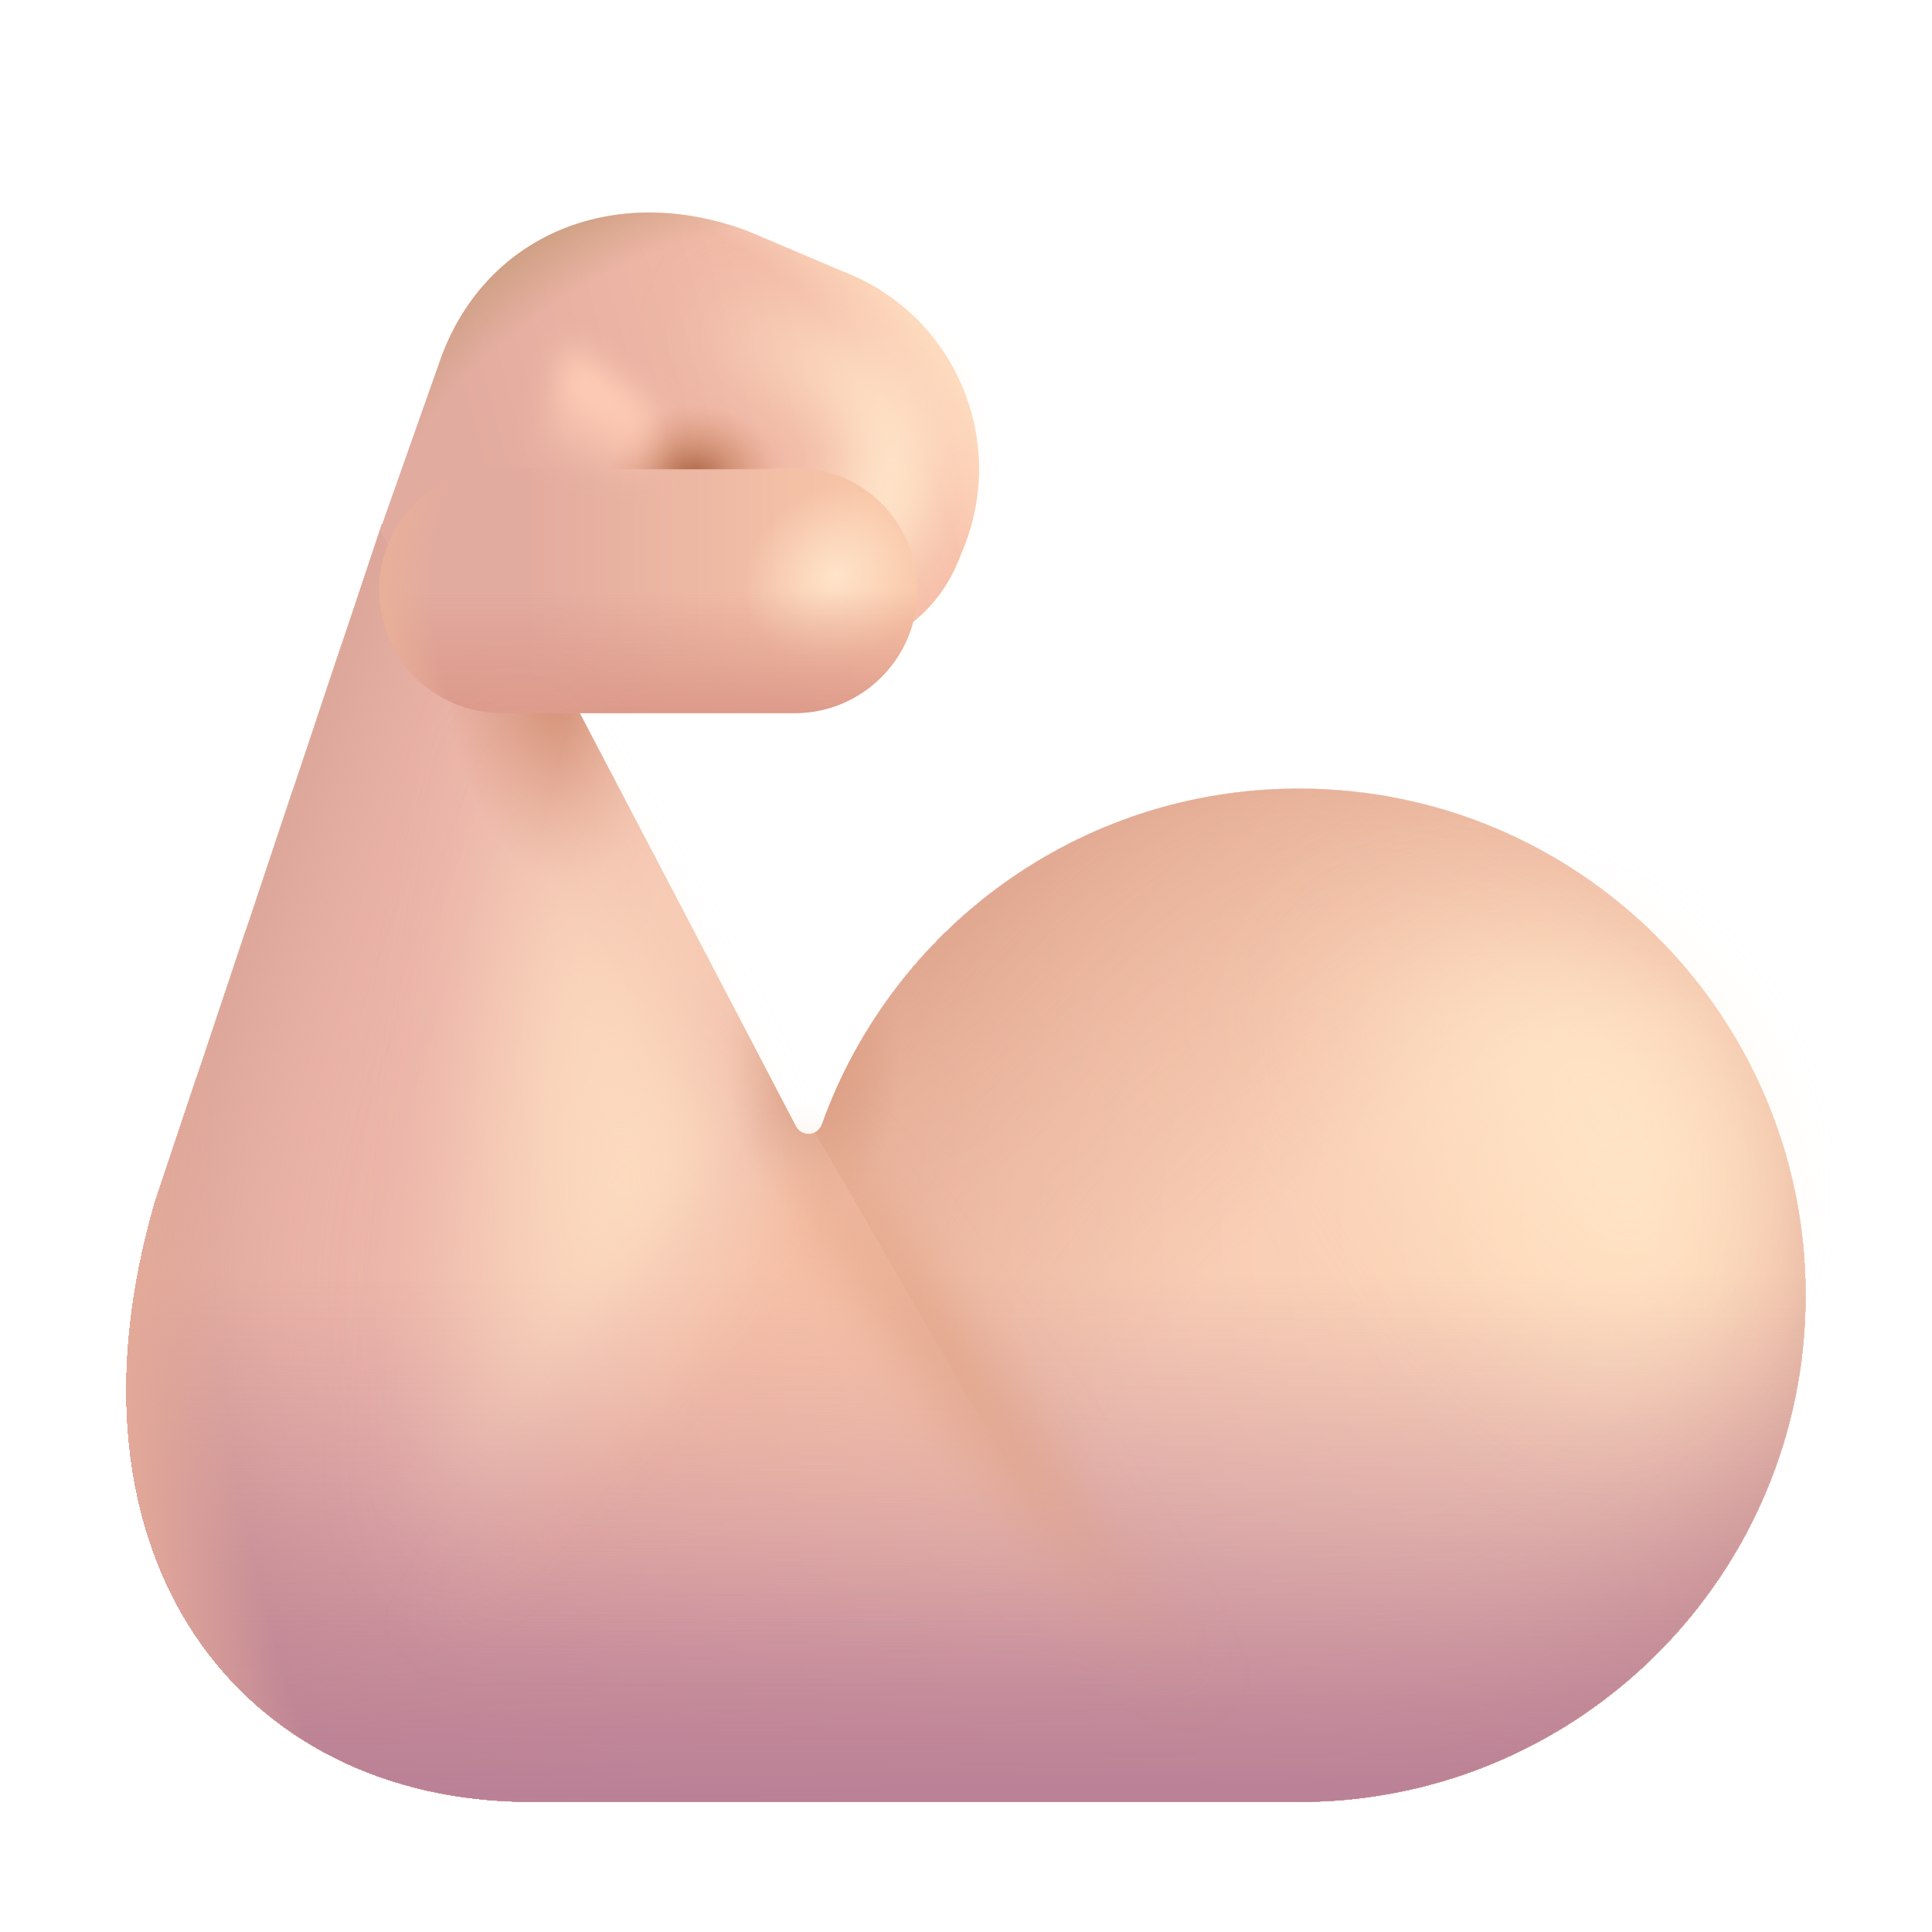
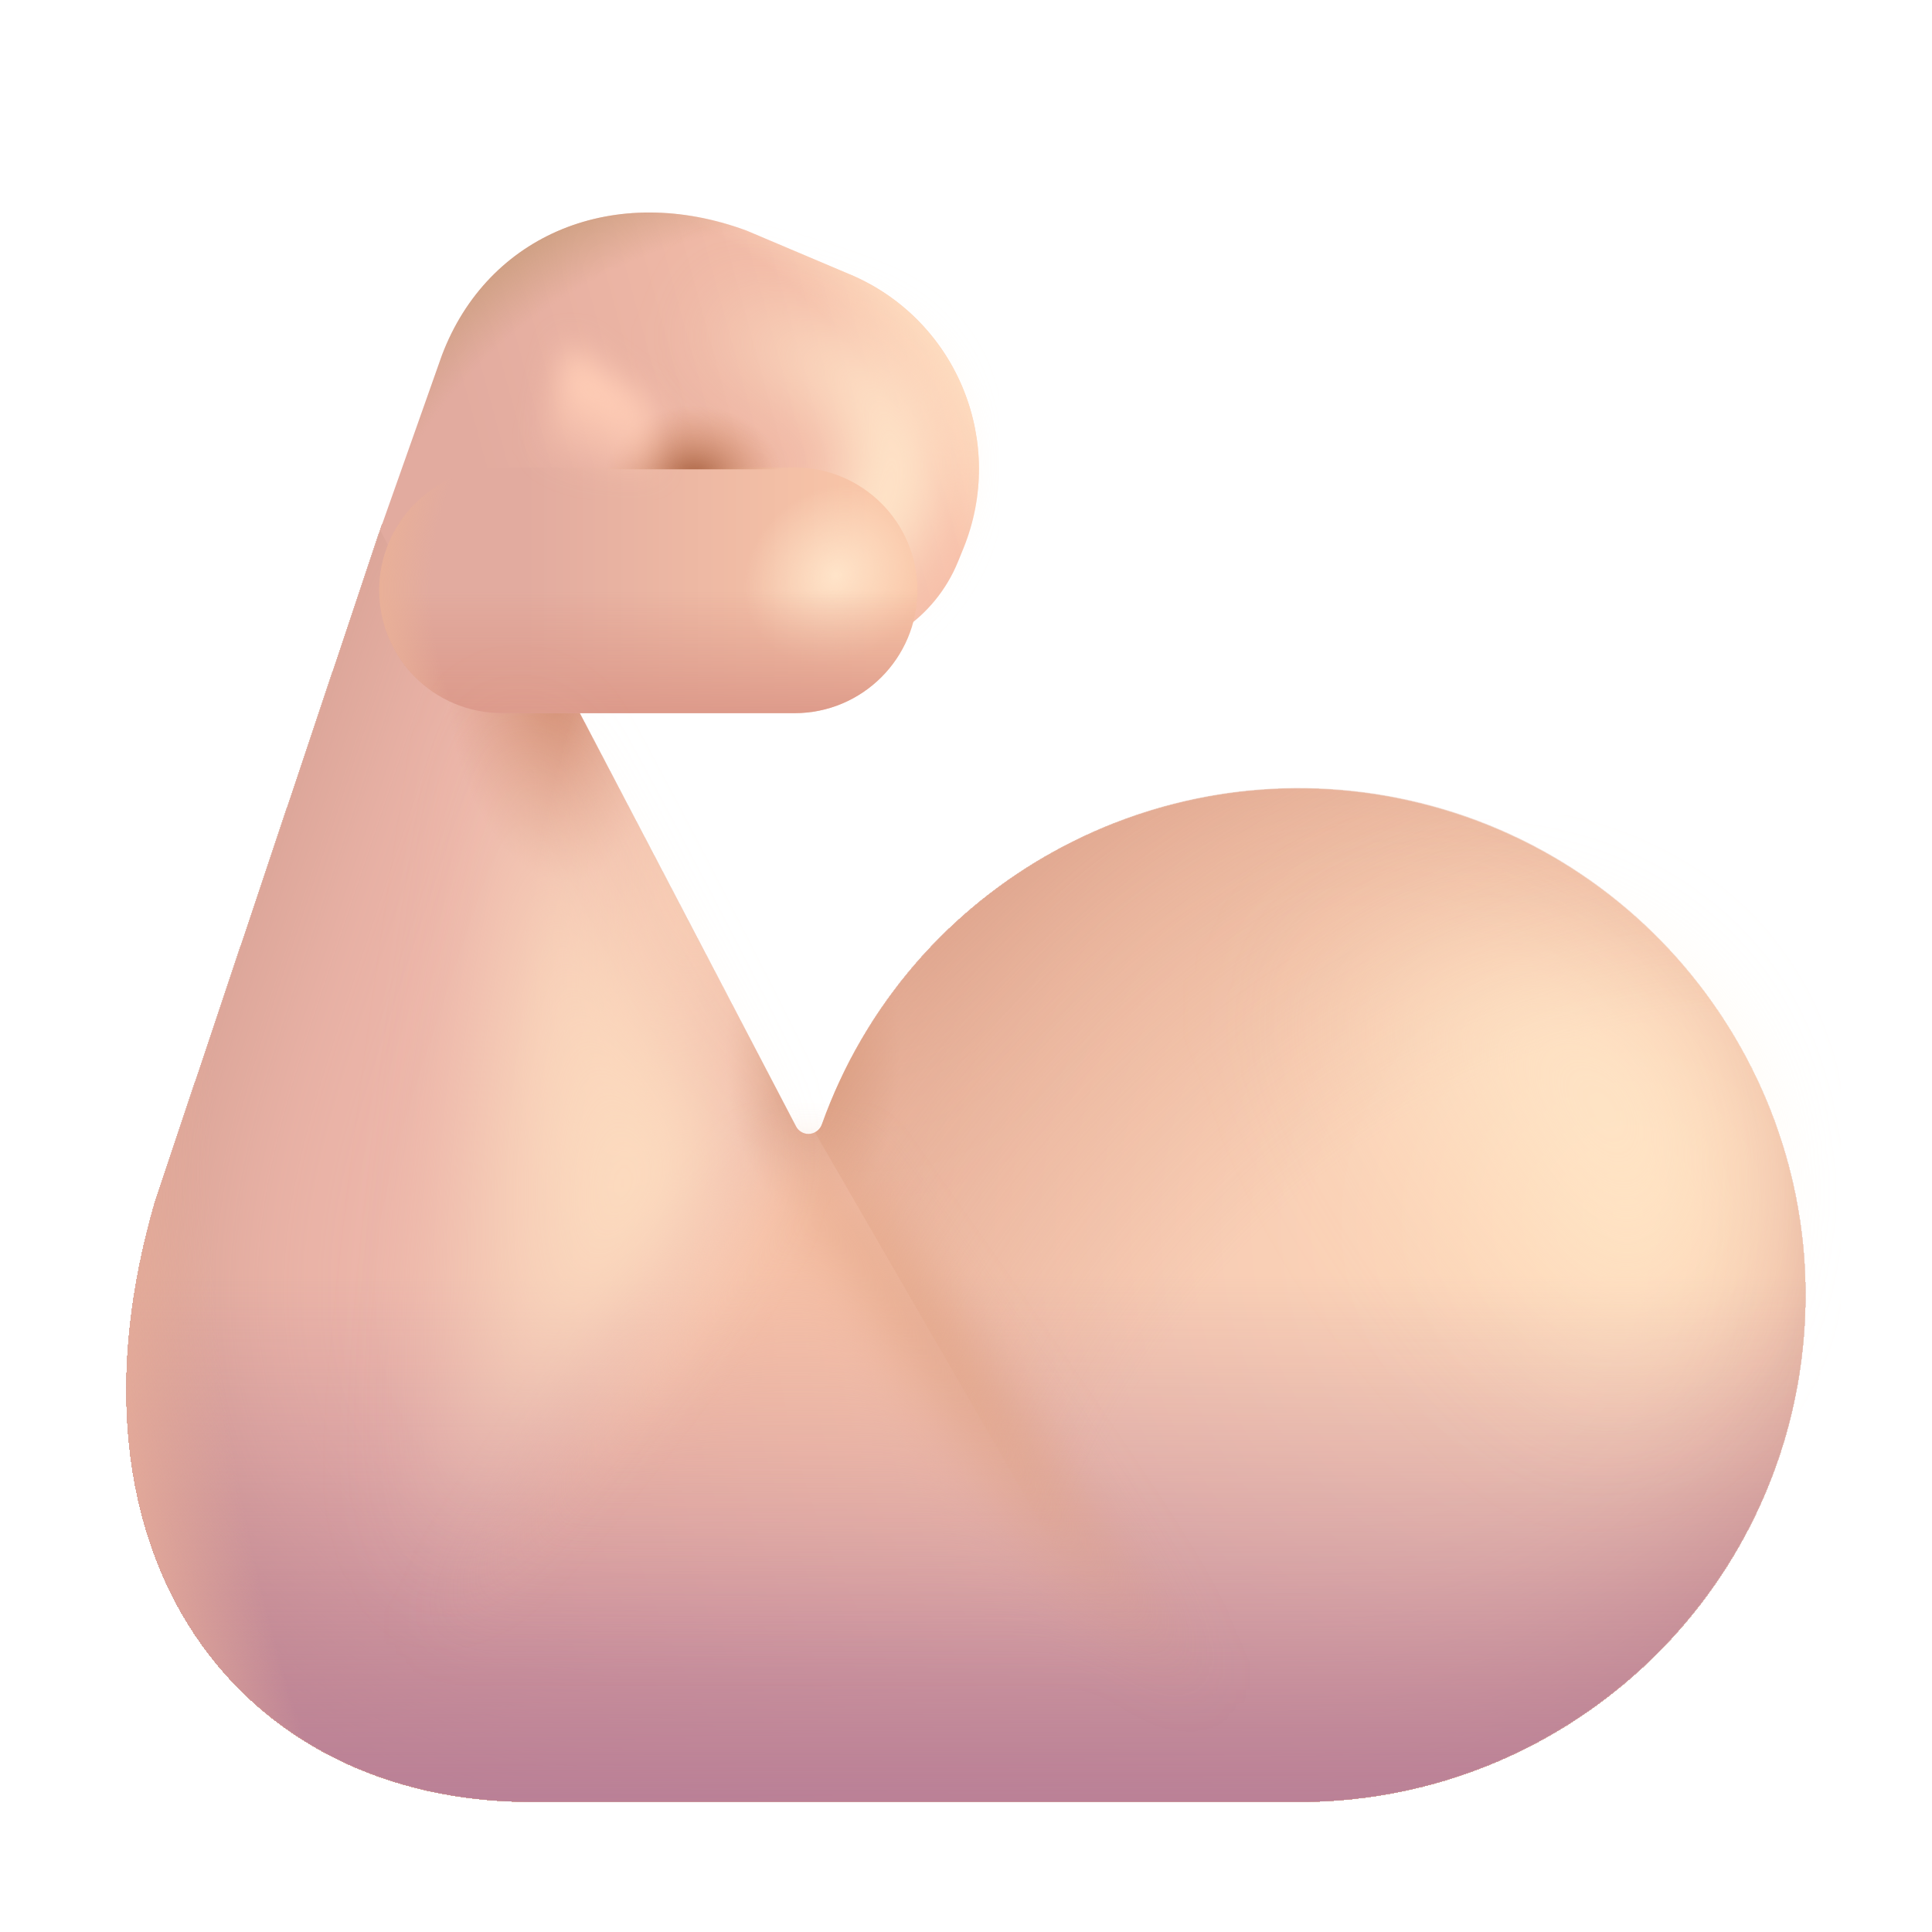
- <svg xmlns="http://www.w3.org/2000/svg" width="32" height="32" viewBox="0 0 32 32" fill="none">
-   <g filter="url(#filter0_i_20020_4346)">
-     <path d="M7.968 8.688H6.327L2.578 19.875C0.843 25.781 3.977 29.844 8.797 29.844H21.624C26.208 29.785 29.906 26.051 29.906 21.453C29.906 16.819 26.149 13.062 21.515 13.062C17.874 13.062 14.775 15.381 13.614 18.622C13.58 18.717 13.491 18.781 13.391 18.781V18.781C13.304 18.781 13.224 18.733 13.184 18.656L7.968 8.688Z" fill="url(#paint0_radial_20020_4346)" />
+ <svg xmlns="http://www.w3.org/2000/svg" width="32" height="32" fill="none">
+   <g filter="url(#a)">
+     <path d="M7.968 8.688h-1.64l-3.75 11.187c-1.735 5.906 1.399 9.969 6.219 9.969h12.827a8.391 8.391 0 10-8.01-11.222.238.238 0 01-.223.16.234.234 0 01-.207-.126L7.968 8.688z" fill="url(#b)" />
  </g>
-   <path d="M7.968 8.688H6.327L2.578 19.875C0.843 25.781 3.977 29.844 8.797 29.844H21.624C26.208 29.785 29.906 26.051 29.906 21.453C29.906 16.819 26.149 13.062 21.515 13.062C17.874 13.062 14.775 15.381 13.614 18.622C13.58 18.717 13.491 18.781 13.391 18.781V18.781C13.304 18.781 13.224 18.733 13.184 18.656L7.968 8.688Z" fill="url(#paint1_linear_20020_4346)" />
-   <path d="M7.968 8.688H6.327L2.578 19.875C0.843 25.781 3.977 29.844 8.797 29.844H21.624C26.208 29.785 29.906 26.051 29.906 21.453C29.906 16.819 26.149 13.062 21.515 13.062C17.874 13.062 14.775 15.381 13.614 18.622C13.58 18.717 13.491 18.781 13.391 18.781V18.781C13.304 18.781 13.224 18.733 13.184 18.656L7.968 8.688Z" fill="url(#paint2_radial_20020_4346)" />
-   <path d="M7.968 8.688H6.327L2.578 19.875C0.843 25.781 3.977 29.844 8.797 29.844H21.624C26.208 29.785 29.906 26.051 29.906 21.453C29.906 16.819 26.149 13.062 21.515 13.062C17.874 13.062 14.775 15.381 13.614 18.622C13.58 18.717 13.491 18.781 13.391 18.781V18.781C13.304 18.781 13.224 18.733 13.184 18.656L7.968 8.688Z" fill="url(#paint3_radial_20020_4346)" />
-   <path d="M7.968 8.688H6.327L2.578 19.875C0.843 25.781 3.977 29.844 8.797 29.844H21.624C26.208 29.785 29.906 26.051 29.906 21.453C29.906 16.819 26.149 13.062 21.515 13.062C17.874 13.062 14.775 15.381 13.614 18.622C13.58 18.717 13.491 18.781 13.391 18.781V18.781C13.304 18.781 13.224 18.733 13.184 18.656L7.968 8.688Z" fill="url(#paint4_radial_20020_4346)" />
-   <path d="M7.968 8.688H6.327L2.578 19.875C0.843 25.781 3.977 29.844 8.797 29.844H21.624C26.208 29.785 29.906 26.051 29.906 21.453C29.906 16.819 26.149 13.062 21.515 13.062C17.874 13.062 14.775 15.381 13.614 18.622C13.58 18.717 13.491 18.781 13.391 18.781V18.781C13.304 18.781 13.224 18.733 13.184 18.656L7.968 8.688Z" fill="url(#paint5_radial_20020_4346)" />
-   <path d="M19.901 29.844L13.498 18.755C13.551 18.728 13.593 18.681 13.614 18.622C14.775 15.381 17.874 13.062 21.515 13.062C26.149 13.062 29.906 16.819 29.906 21.453C29.906 26.051 26.208 29.785 21.624 29.844H19.901Z" fill="url(#paint6_radial_20020_4346)" />
-   <path d="M7.32 5.883L6.296 8.777L6.795 9.74C7.141 10.426 7.844 10.859 8.612 10.859H13.553C14.569 10.859 15.485 10.244 15.868 9.303L15.955 9.089C16.668 7.341 15.865 5.342 14.141 4.572L12.367 3.82C10.195 3.016 8.084 3.868 7.32 5.883Z" fill="url(#paint7_linear_20020_4346)" />
-   <path d="M7.32 5.883L6.296 8.777L6.795 9.74C7.141 10.426 7.844 10.859 8.612 10.859H13.553C14.569 10.859 15.485 10.244 15.868 9.303L15.955 9.089C16.668 7.341 15.865 5.342 14.141 4.572L12.367 3.82C10.195 3.016 8.084 3.868 7.32 5.883Z" fill="url(#paint8_radial_20020_4346)" />
-   <path d="M7.32 5.883L6.296 8.777L6.795 9.74C7.141 10.426 7.844 10.859 8.612 10.859H13.553C14.569 10.859 15.485 10.244 15.868 9.303L15.955 9.089C16.668 7.341 15.865 5.342 14.141 4.572L12.367 3.82C10.195 3.016 8.084 3.868 7.32 5.883Z" fill="url(#paint9_radial_20020_4346)" />
-   <g filter="url(#filter1_f_20020_4346)">
-     <path d="M12.87 19.266L6.245 27.984H20.026L13.897 19.266H12.87Z" fill="url(#paint10_linear_20020_4346)" />
-     <path d="M12.87 19.266L6.245 27.984H20.026L13.897 19.266H12.87Z" fill="url(#paint11_radial_20020_4346)" />
-     <path d="M12.87 19.266L6.245 27.984H20.026L13.897 19.266H12.87Z" fill="url(#paint12_radial_20020_4346)" />
+   <path d="M7.968 8.688h-1.64l-3.75 11.187c-1.735 5.906 1.399 9.969 6.219 9.969h12.827a8.391 8.391 0 10-8.01-11.222.238.238 0 01-.223.16.234.234 0 01-.207-.126L7.968 8.688z" fill="url(#c)" />
+   <path d="M7.968 8.688h-1.64l-3.75 11.187c-1.735 5.906 1.399 9.969 6.219 9.969h12.827a8.391 8.391 0 10-8.01-11.222.238.238 0 01-.223.16.234.234 0 01-.207-.126L7.968 8.688z" fill="url(#d)" />
+   <path d="M7.968 8.688h-1.64l-3.75 11.187c-1.735 5.906 1.399 9.969 6.219 9.969h12.827a8.391 8.391 0 10-8.01-11.222.238.238 0 01-.223.16.234.234 0 01-.207-.126L7.968 8.688z" fill="url(#e)" />
+   <path d="M7.968 8.688h-1.64l-3.75 11.187c-1.735 5.906 1.399 9.969 6.219 9.969h12.827a8.391 8.391 0 10-8.01-11.222.238.238 0 01-.223.16.234.234 0 01-.207-.126L7.968 8.688z" fill="url(#f)" />
+   <path d="M7.968 8.688h-1.64l-3.75 11.187c-1.735 5.906 1.399 9.969 6.219 9.969h12.827a8.391 8.391 0 10-8.01-11.222.238.238 0 01-.223.16.234.234 0 01-.207-.126L7.968 8.688z" fill="url(#g)" />
+   <path d="M19.901 29.844l-6.403-11.089a.241.241 0 00.116-.133 8.39 8.39 0 0116.292 2.83 8.391 8.391 0 01-8.282 8.392h-1.723z" fill="url(#h)" />
+   <path d="M7.32 5.883L6.296 8.777l.499.963a2.035 2.035 0 001.817 1.12h4.941a2.5 2.5 0 002.315-1.557l.087-.214a3.5 3.5 0 00-1.814-4.517l-1.774-.752c-2.172-.804-4.283.048-5.047 2.063z" fill="url(#i)" />
+   <path d="M7.32 5.883L6.296 8.777l.499.963a2.035 2.035 0 001.817 1.12h4.941a2.5 2.5 0 002.315-1.557l.087-.214a3.5 3.5 0 00-1.814-4.517l-1.774-.752c-2.172-.804-4.283.048-5.047 2.063z" fill="url(#j)" />
+   <path d="M7.32 5.883L6.296 8.777l.499.963a2.035 2.035 0 001.817 1.12h4.941a2.5 2.5 0 002.315-1.557l.087-.214a3.5 3.5 0 00-1.814-4.517l-1.774-.752c-2.172-.804-4.283.048-5.047 2.063z" fill="url(#k)" />
+   <g filter="url(#l)">
+     <path d="M12.87 19.266l-6.625 8.718h13.781l-6.13-8.718H12.87z" fill="url(#m)" />
+     <path d="M12.87 19.266l-6.625 8.718h13.781l-6.13-8.718H12.87z" fill="url(#n)" />
+     <path d="M12.87 19.266l-6.625 8.718h13.781l-6.13-8.718H12.87z" fill="url(#o)" />
  </g>
-   <g filter="url(#filter2_f_20020_4346)">
-     <path d="M11.449 5.111L13.832 6.096C14.234 6.244 14.741 6.775 14.796 7.557C14.854 8.379 14.272 9.041 13.905 9.268" stroke="url(#paint13_linear_20020_4346)" stroke-width="1.5" stroke-linecap="round" />
+   <g filter="url(#p)">
+     <path d="M11.449 5.111l2.383.985c.402.148.91.68.964 1.46.058.823-.524 1.485-.89 1.712" stroke="url(#q)" stroke-width="1.5" stroke-linecap="round" />
  </g>
-   <rect x="6.281" y="7.742" width="8.914" height="4.07" rx="2.035" fill="url(#paint14_linear_20020_4346)" />
-   <rect x="6.281" y="7.742" width="8.914" height="4.07" rx="2.035" fill="url(#paint15_radial_20020_4346)" />
-   <rect x="6.281" y="7.742" width="8.914" height="4.07" rx="2.035" fill="url(#paint16_linear_20020_4346)" />
-   <rect x="6.281" y="7.742" width="8.914" height="4.07" rx="2.035" fill="url(#paint17_radial_20020_4346)" />
-   <path d="M10.653 5.853L10 7.773L13.751 7.773L10.653 5.853Z" fill="url(#paint18_radial_20020_4346)" />
-   <g filter="url(#filter3_f_20020_4346)">
-     <path d="M9.406 5.672L10.796 6.719V7.779H8.883L9.406 5.672Z" fill="url(#paint19_linear_20020_4346)" />
+   <rect x="6.281" y="7.742" width="8.914" height="4.07" rx="2.035" fill="url(#r)" />
+   <rect x="6.281" y="7.742" width="8.914" height="4.07" rx="2.035" fill="url(#s)" />
+   <rect x="6.281" y="7.742" width="8.914" height="4.07" rx="2.035" fill="url(#t)" />
+   <rect x="6.281" y="7.742" width="8.914" height="4.07" rx="2.035" fill="url(#u)" />
+   <path d="M10.653 5.853L10 7.773h3.75l-3.097-1.92z" fill="url(#v)" />
+   <g filter="url(#w)">
+     <path d="M9.406 5.672l1.39 1.047v1.06H8.883l.523-2.107z" fill="url(#x)" />
  </g>
-   <g filter="url(#filter4_f_20020_4346)">
-     <circle cx="24.025" cy="19.972" r="4.458" fill="url(#paint20_radial_20020_4346)" />
+   <g filter="url(#y)">
+     <circle cx="24.025" cy="19.972" r="4.458" fill="url(#z)" />
  </g>
-   <g filter="url(#filter5_f_20020_4346)">
-     <path d="M8.516 11.737C8.018 15.507 6.312 27.596 6.312 27.767L12.25 19.276L8.516 11.737Z" fill="url(#paint21_radial_20020_4346)" />
+   <g filter="url(#A)">
+     <path d="M8.516 11.737c-.498 3.77-2.204 15.86-2.204 16.03l5.938-8.491-3.734-7.539z" fill="url(#B)" />
  </g>
  <defs>
-     <filter id="filter0_i_20020_4346" x="2.094" y="7.188" width="28.811" height="22.656" filterUnits="userSpaceOnUse" color-interpolation-filters="sRGB">
+     <radialGradient id="b" cx="0" cy="0" r="1" gradientUnits="userSpaceOnUse" gradientTransform="rotate(155.964 11.36 12.97) scale(19.1812 18.4333)">
+       <stop stop-color="#FFDBBB" />
+       <stop offset="1" stop-color="#ECB5A9" />
+     </radialGradient>
+     <radialGradient id="d" cx="0" cy="0" r="1" gradientUnits="userSpaceOnUse" gradientTransform="matrix(0 -2.72446 1.45063 0 13.468 17.454)">
+       <stop stop-color="#D5997C" />
+       <stop offset="1" stop-color="#D5997C" stop-opacity="0" />
+     </radialGradient>
+     <radialGradient id="e" cx="0" cy="0" r="1" gradientUnits="userSpaceOnUse" gradientTransform="rotate(173.66 4.26 5.995) scale(1.74697 3.13176)">
+       <stop stop-color="#D49176" />
+       <stop offset="1" stop-color="#D49176" stop-opacity="0" />
+     </radialGradient>
+     <radialGradient id="f" cx="0" cy="0" r="1" gradientUnits="userSpaceOnUse" gradientTransform="rotate(165.675 7.388 12.705) scale(16.0964 23.7714)">
+       <stop offset=".846" stop-color="#ECB19B" stop-opacity="0" />
+       <stop offset="1" stop-color="#ECB19B" />
+     </radialGradient>
+     <radialGradient id="g" cx="0" cy="0" r="1" gradientUnits="userSpaceOnUse" gradientTransform="rotate(109.983 2.727 10.039) scale(10.2416 3.16316)">
+       <stop stop-color="#FFDBBD" />
+       <stop offset="1" stop-color="#FFDBBD" stop-opacity="0" />
+     </radialGradient>
+     <radialGradient id="h" cx="0" cy="0" r="1" gradientUnits="userSpaceOnUse" gradientTransform="rotate(-143.536 19.193 9.682) scale(24.7131 26.7219)">
+       <stop offset=".47" stop-color="#DC9E81" stop-opacity="0" />
+       <stop offset="1" stop-color="#DC9E81" />
+     </radialGradient>
+     <radialGradient id="j" cx="0" cy="0" r="1" gradientUnits="userSpaceOnUse" gradientTransform="rotate(-30.196 23.058 -13.846) scale(7.083 8.73249)">
+       <stop offset=".79" stop-color="#FFE2C4" stop-opacity="0" />
+       <stop offset="1" stop-color="#FFE2C4" />
+     </radialGradient>
+     <radialGradient id="k" cx="0" cy="0" r="1" gradientUnits="userSpaceOnUse" gradientTransform="rotate(-122.735 8.022 1.066) scale(5.48766 7.79014)">
+       <stop offset=".742" stop-color="#C79B7A" stop-opacity="0" />
+       <stop offset="1" stop-color="#C79B7A" />
+     </radialGradient>
+     <radialGradient id="n" cx="0" cy="0" r="1" gradientUnits="userSpaceOnUse" gradientTransform="rotate(33.917 -28.789 27.447) scale(2.18415 4.33652)">
+       <stop stop-color="#FFD9C0" />
+       <stop offset="1" stop-color="#FFD9C0" stop-opacity="0" />
+     </radialGradient>
+     <radialGradient id="o" cx="0" cy="0" r="1" gradientUnits="userSpaceOnUse" gradientTransform="rotate(143.906 4.729 13.688) scale(1.94536 8.27452)">
+       <stop offset=".231" stop-color="#D99877" />
+       <stop offset="1" stop-color="#D99877" stop-opacity="0" />
+     </radialGradient>
+     <radialGradient id="s" cx="0" cy="0" r="1" gradientUnits="userSpaceOnUse" gradientTransform="rotate(137.353 5.061 7.467) scale(1.61445 1.40902)">
+       <stop stop-color="#FFE4C9" />
+       <stop offset="1" stop-color="#FFE4C9" stop-opacity="0" />
+     </radialGradient>
+     <radialGradient id="u" cx="0" cy="0" r="1" gradientUnits="userSpaceOnUse" gradientTransform="matrix(-8.91406 0 0 -7.03626 15.195 9.777)">
+       <stop offset=".903" stop-color="#E9B098" stop-opacity="0" />
+       <stop offset="1" stop-color="#E9B098" />
+     </radialGradient>
+     <radialGradient id="v" cx="0" cy="0" r="1" gradientUnits="userSpaceOnUse" gradientTransform="matrix(0 -1.21213 1.47114 0 11.492 7.925)">
+       <stop stop-color="#A76040" />
+       <stop offset="1" stop-color="#D8916C" stop-opacity="0" />
+     </radialGradient>
+     <radialGradient id="z" cx="0" cy="0" r="1" gradientUnits="userSpaceOnUse" gradientTransform="rotate(144.36 11.102 13.31) scale(5.72588 9.69685)">
+       <stop stop-color="#FFE9CA" />
+       <stop offset="1" stop-color="#FFE9CA" stop-opacity="0" />
+     </radialGradient>
+     <radialGradient id="B" cx="0" cy="0" r="1" gradientUnits="userSpaceOnUse" gradientTransform="rotate(-102 14.357 6.333) scale(15.05 5.24944)">
+       <stop stop-color="#FFE2C3" />
+       <stop offset="1" stop-color="#FFE2C3" stop-opacity="0" />
+     </radialGradient>
+     <linearGradient id="c" x1="16" y1="31.75" x2="16" y2="21.125" gradientUnits="userSpaceOnUse">
+       <stop stop-color="#B47997" />
+       <stop offset="1" stop-color="#B47997" stop-opacity="0" />
+     </linearGradient>
+     <linearGradient id="i" x1="8.406" y1="9.625" x2="17.335" y2="7.189" gradientUnits="userSpaceOnUse">
+       <stop stop-color="#E2AB9F" />
+       <stop offset="1" stop-color="#FDC6AD" />
+     </linearGradient>
+     <linearGradient id="m" x1="13.135" y1="17.051" x2="13.12" y2="27.344" gradientUnits="userSpaceOnUse">
+       <stop stop-color="#F7BFA1" />
+       <stop offset="1" stop-color="#F7BFA1" stop-opacity="0" />
+     </linearGradient>
+     <linearGradient id="q" x1="14.812" y1="7.56" x2="11.004" y2="5.884" gradientUnits="userSpaceOnUse">
+       <stop stop-color="#FFE6CA" />
+       <stop offset="1" stop-color="#FFE6CA" stop-opacity="0" />
+     </linearGradient>
+     <linearGradient id="r" x1="8.687" y1="10.25" x2="14.437" y2="10.25" gradientUnits="userSpaceOnUse">
+       <stop stop-color="#E2AB9F" />
+       <stop offset="1" stop-color="#F9C6A8" />
+     </linearGradient>
+     <linearGradient id="t" x1="10.738" y1="12.011" x2="10.738" y2="9.777" gradientUnits="userSpaceOnUse">
+       <stop stop-color="#DB9788" />
+       <stop offset="1" stop-color="#DB9788" stop-opacity="0" />
+     </linearGradient>
+     <linearGradient id="x" x1="10.39" y1="6.75" x2="9.856" y2="7.981" gradientUnits="userSpaceOnUse">
+       <stop stop-color="#FFCDB6" />
+       <stop offset="1" stop-color="#FFCDB6" stop-opacity="0" />
+     </linearGradient>
+     <filter id="a" x="2.094" y="7.188" width="28.811" height="22.656" filterUnits="userSpaceOnUse" color-interpolation-filters="sRGB">
      <feFlood flood-opacity="0" result="BackgroundImageFix" />
-       <feBlend mode="normal" in="SourceGraphic" in2="BackgroundImageFix" result="shape" />
-       <feColorMatrix in="SourceAlpha" type="matrix" values="0 0 0 0 0 0 0 0 0 0 0 0 0 0 0 0 0 0 127 0" result="hardAlpha" />
+       <feBlend in="SourceGraphic" in2="BackgroundImageFix" result="shape" />
+       <feColorMatrix in="SourceAlpha" values="0 0 0 0 0 0 0 0 0 0 0 0 0 0 0 0 0 0 127 0" result="hardAlpha" />
      <feOffset dx="1" dy="-1.5" />
      <feGaussianBlur stdDeviation="1.5" />
      <feComposite in2="hardAlpha" operator="arithmetic" k2="-1" k3="1" />
-       <feColorMatrix type="matrix" values="0 0 0 0 0.831 0 0 0 0 0.62 0 0 0 0 0.569 0 0 0 1 0" />
-       <feBlend mode="normal" in2="shape" result="effect1_innerShadow_20020_4346" />
+       <feColorMatrix values="0 0 0 0 0.831 0 0 0 0 0.62 0 0 0 0 0.569 0 0 0 1 0" />
+       <feBlend in2="shape" result="effect1_innerShadow_20020_4346" />
    </filter>
-     <filter id="filter1_f_20020_4346" x="5.245" y="18.266" width="15.781" height="10.719" filterUnits="userSpaceOnUse" color-interpolation-filters="sRGB">
+     <filter id="l" x="5.245" y="18.266" width="15.781" height="10.719" filterUnits="userSpaceOnUse" color-interpolation-filters="sRGB">
      <feFlood flood-opacity="0" result="BackgroundImageFix" />
-       <feBlend mode="normal" in="SourceGraphic" in2="BackgroundImageFix" result="shape" />
-       <feGaussianBlur stdDeviation="0.5" result="effect1_foregroundBlur_20020_4346" />
+       <feBlend in="SourceGraphic" in2="BackgroundImageFix" result="shape" />
+       <feGaussianBlur stdDeviation=".5" result="effect1_foregroundBlur_20020_4346" />
    </filter>
-     <filter id="filter2_f_20020_4346" x="9.699" y="3.361" width="6.851" height="7.657" filterUnits="userSpaceOnUse" color-interpolation-filters="sRGB">
+     <filter id="p" x="9.699" y="3.361" width="6.851" height="7.657" filterUnits="userSpaceOnUse" color-interpolation-filters="sRGB">
      <feFlood flood-opacity="0" result="BackgroundImageFix" />
-       <feBlend mode="normal" in="SourceGraphic" in2="BackgroundImageFix" result="shape" />
-       <feGaussianBlur stdDeviation="0.5" result="effect1_foregroundBlur_20020_4346" />
+       <feBlend in="SourceGraphic" in2="BackgroundImageFix" result="shape" />
+       <feGaussianBlur stdDeviation=".5" result="effect1_foregroundBlur_20020_4346" />
    </filter>
-     <filter id="filter3_f_20020_4346" x="8.383" y="5.172" width="2.913" height="3.108" filterUnits="userSpaceOnUse" color-interpolation-filters="sRGB">
+     <filter id="w" x="8.383" y="5.172" width="2.913" height="3.108" filterUnits="userSpaceOnUse" color-interpolation-filters="sRGB">
      <feFlood flood-opacity="0" result="BackgroundImageFix" />
-       <feBlend mode="normal" in="SourceGraphic" in2="BackgroundImageFix" result="shape" />
-       <feGaussianBlur stdDeviation="0.25" result="effect1_foregroundBlur_20020_4346" />
+       <feBlend in="SourceGraphic" in2="BackgroundImageFix" result="shape" />
+       <feGaussianBlur stdDeviation=".25" result="effect1_foregroundBlur_20020_4346" />
    </filter>
-     <filter id="filter4_f_20020_4346" x="17.567" y="13.514" width="12.915" height="12.915" filterUnits="userSpaceOnUse" color-interpolation-filters="sRGB">
+     <filter id="y" x="17.567" y="13.514" width="12.915" height="12.915" filterUnits="userSpaceOnUse" color-interpolation-filters="sRGB">
      <feFlood flood-opacity="0" result="BackgroundImageFix" />
-       <feBlend mode="normal" in="SourceGraphic" in2="BackgroundImageFix" result="shape" />
+       <feBlend in="SourceGraphic" in2="BackgroundImageFix" result="shape" />
      <feGaussianBlur stdDeviation="1" result="effect1_foregroundBlur_20020_4346" />
    </filter>
-     <filter id="filter5_f_20020_4346" x="4.812" y="10.237" width="8.938" height="19.03" filterUnits="userSpaceOnUse" color-interpolation-filters="sRGB">
+     <filter id="A" x="4.812" y="10.237" width="8.938" height="19.03" filterUnits="userSpaceOnUse" color-interpolation-filters="sRGB">
      <feFlood flood-opacity="0" result="BackgroundImageFix" />
-       <feBlend mode="normal" in="SourceGraphic" in2="BackgroundImageFix" result="shape" />
-       <feGaussianBlur stdDeviation="0.75" result="effect1_foregroundBlur_20020_4346" />
+       <feBlend in="SourceGraphic" in2="BackgroundImageFix" result="shape" />
+       <feGaussianBlur stdDeviation=".75" result="effect1_foregroundBlur_20020_4346" />
    </filter>
-     <radialGradient id="paint0_radial_20020_4346" cx="0" cy="0" r="1" gradientUnits="userSpaceOnUse" gradientTransform="translate(27.018 20.1872) rotate(155.964) scale(19.1812 18.4333)">
-       <stop stop-color="#FFDBBB" />
-       <stop offset="1" stop-color="#ECB5A9" />
-     </radialGradient>
-     <linearGradient id="paint1_linear_20020_4346" x1="16" y1="31.75" x2="16" y2="21.125" gradientUnits="userSpaceOnUse">
-       <stop stop-color="#B47997" />
-       <stop offset="1" stop-color="#B47997" stop-opacity="0" />
-     </linearGradient>
-     <radialGradient id="paint2_radial_20020_4346" cx="0" cy="0" r="1" gradientUnits="userSpaceOnUse" gradientTransform="translate(13.4681 17.4541) rotate(-90) scale(2.72446 1.45063)">
-       <stop stop-color="#D5997C" />
-       <stop offset="1" stop-color="#D5997C" stop-opacity="0" />
-     </radialGradient>
-     <radialGradient id="paint3_radial_20020_4346" cx="0" cy="0" r="1" gradientUnits="userSpaceOnUse" gradientTransform="translate(9.15515 11.4825) rotate(173.66) scale(1.74697 3.13176)">
-       <stop stop-color="#D49176" />
-       <stop offset="1" stop-color="#D49176" stop-opacity="0" />
-     </radialGradient>
-     <radialGradient id="paint4_radial_20020_4346" cx="0" cy="0" r="1" gradientUnits="userSpaceOnUse" gradientTransform="translate(17.6902 23.1871) rotate(165.675) scale(16.0964 23.7714)">
-       <stop offset="0.846" stop-color="#ECB19B" stop-opacity="0" />
-       <stop offset="1" stop-color="#ECB19B" />
-     </radialGradient>
-     <radialGradient id="paint5_radial_20020_4346" cx="0" cy="0" r="1" gradientUnits="userSpaceOnUse" gradientTransform="translate(13.0937 10.9062) rotate(109.983) scale(10.2416 3.16316)">
-       <stop stop-color="#FFDBBD" />
-       <stop offset="1" stop-color="#FFDBBD" stop-opacity="0" />
-     </radialGradient>
-     <radialGradient id="paint6_radial_20020_4346" cx="0" cy="0" r="1" gradientUnits="userSpaceOnUse" gradientTransform="translate(28.875 28.875) rotate(-143.536) scale(24.7131 26.7219)">
-       <stop offset="0.47" stop-color="#DC9E81" stop-opacity="0" />
-       <stop offset="1" stop-color="#DC9E81" />
-     </radialGradient>
-     <linearGradient id="paint7_linear_20020_4346" x1="8.406" y1="9.625" x2="17.335" y2="7.189" gradientUnits="userSpaceOnUse">
-       <stop stop-color="#E2AB9F" />
-       <stop offset="1" stop-color="#FDC6AD" />
-     </linearGradient>
-     <radialGradient id="paint8_radial_20020_4346" cx="0" cy="0" r="1" gradientUnits="userSpaceOnUse" gradientTransform="translate(10.0931 9.71871) rotate(-30.1963) scale(7.083 8.73249)">
-       <stop offset="0.79" stop-color="#FFE2C4" stop-opacity="0" />
-       <stop offset="1" stop-color="#FFE2C4" />
-     </radialGradient>
-     <radialGradient id="paint9_radial_20020_4346" cx="0" cy="0" r="1" gradientUnits="userSpaceOnUse" gradientTransform="translate(11.464 8.39057) rotate(-122.735) scale(5.48766 7.79014)">
-       <stop offset="0.742" stop-color="#C79B7A" stop-opacity="0" />
-       <stop offset="1" stop-color="#C79B7A" />
-     </radialGradient>
-     <linearGradient id="paint10_linear_20020_4346" x1="13.135" y1="17.051" x2="13.12" y2="27.344" gradientUnits="userSpaceOnUse">
-       <stop stop-color="#F7BFA1" />
-       <stop offset="1" stop-color="#F7BFA1" stop-opacity="0" />
-     </linearGradient>
-     <radialGradient id="paint11_radial_20020_4346" cx="0" cy="0" r="1" gradientUnits="userSpaceOnUse" gradientTransform="translate(10.4166 20.7344) rotate(33.9174) scale(2.18415 4.33652)">
-       <stop stop-color="#FFD9C0" />
-       <stop offset="1" stop-color="#FFD9C0" stop-opacity="0" />
-     </radialGradient>
-     <radialGradient id="paint12_radial_20020_4346" cx="0" cy="0" r="1" gradientUnits="userSpaceOnUse" gradientTransform="translate(16.6136 21.9633) rotate(143.906) scale(1.94536 8.27452)">
-       <stop offset="0.231" stop-color="#D99877" />
-       <stop offset="1" stop-color="#D99877" stop-opacity="0" />
-     </radialGradient>
-     <linearGradient id="paint13_linear_20020_4346" x1="14.812" y1="7.56" x2="11.004" y2="5.884" gradientUnits="userSpaceOnUse">
-       <stop stop-color="#FFE6CA" />
-       <stop offset="1" stop-color="#FFE6CA" stop-opacity="0" />
-     </linearGradient>
-     <linearGradient id="paint14_linear_20020_4346" x1="8.687" y1="10.25" x2="14.437" y2="10.25" gradientUnits="userSpaceOnUse">
-       <stop stop-color="#E2AB9F" />
-       <stop offset="1" stop-color="#F9C6A8" />
-     </linearGradient>
-     <radialGradient id="paint15_radial_20020_4346" cx="0" cy="0" r="1" gradientUnits="userSpaceOnUse" gradientTransform="translate(13.8431 9.53125) rotate(137.353) scale(1.61445 1.40902)">
-       <stop stop-color="#FFE4C9" />
-       <stop offset="1" stop-color="#FFE4C9" stop-opacity="0" />
-     </radialGradient>
-     <linearGradient id="paint16_linear_20020_4346" x1="10.738" y1="12.011" x2="10.738" y2="9.777" gradientUnits="userSpaceOnUse">
-       <stop stop-color="#DB9788" />
-       <stop offset="1" stop-color="#DB9788" stop-opacity="0" />
-     </linearGradient>
-     <radialGradient id="paint17_radial_20020_4346" cx="0" cy="0" r="1" gradientUnits="userSpaceOnUse" gradientTransform="translate(15.1947 9.77735) rotate(180) scale(8.91406 7.03626)">
-       <stop offset="0.903" stop-color="#E9B098" stop-opacity="0" />
-       <stop offset="1" stop-color="#E9B098" />
-     </radialGradient>
-     <radialGradient id="paint18_radial_20020_4346" cx="0" cy="0" r="1" gradientUnits="userSpaceOnUse" gradientTransform="translate(11.4922 7.92456) rotate(-90) scale(1.21213 1.47114)">
-       <stop stop-color="#A76040" />
-       <stop offset="1" stop-color="#D8916C" stop-opacity="0" />
-     </radialGradient>
-     <linearGradient id="paint19_linear_20020_4346" x1="10.39" y1="6.75" x2="9.856" y2="7.981" gradientUnits="userSpaceOnUse">
-       <stop stop-color="#FFCDB6" />
-       <stop offset="1" stop-color="#FFCDB6" stop-opacity="0" />
-     </linearGradient>
-     <radialGradient id="paint20_radial_20020_4346" cx="0" cy="0" r="1" gradientUnits="userSpaceOnUse" gradientTransform="translate(27.8811 17.6584) rotate(144.36) scale(5.72588 9.69685)">
-       <stop stop-color="#FFE9CA" />
-       <stop offset="1" stop-color="#FFE9CA" stop-opacity="0" />
-     </radialGradient>
-     <radialGradient id="paint21_radial_20020_4346" cx="0" cy="0" r="1" gradientUnits="userSpaceOnUse" gradientTransform="translate(11.1475 21.6936) rotate(-102) scale(15.05 5.24944)">
-       <stop stop-color="#FFE2C3" />
-       <stop offset="1" stop-color="#FFE2C3" stop-opacity="0" />
-     </radialGradient>
  </defs>
</svg>
